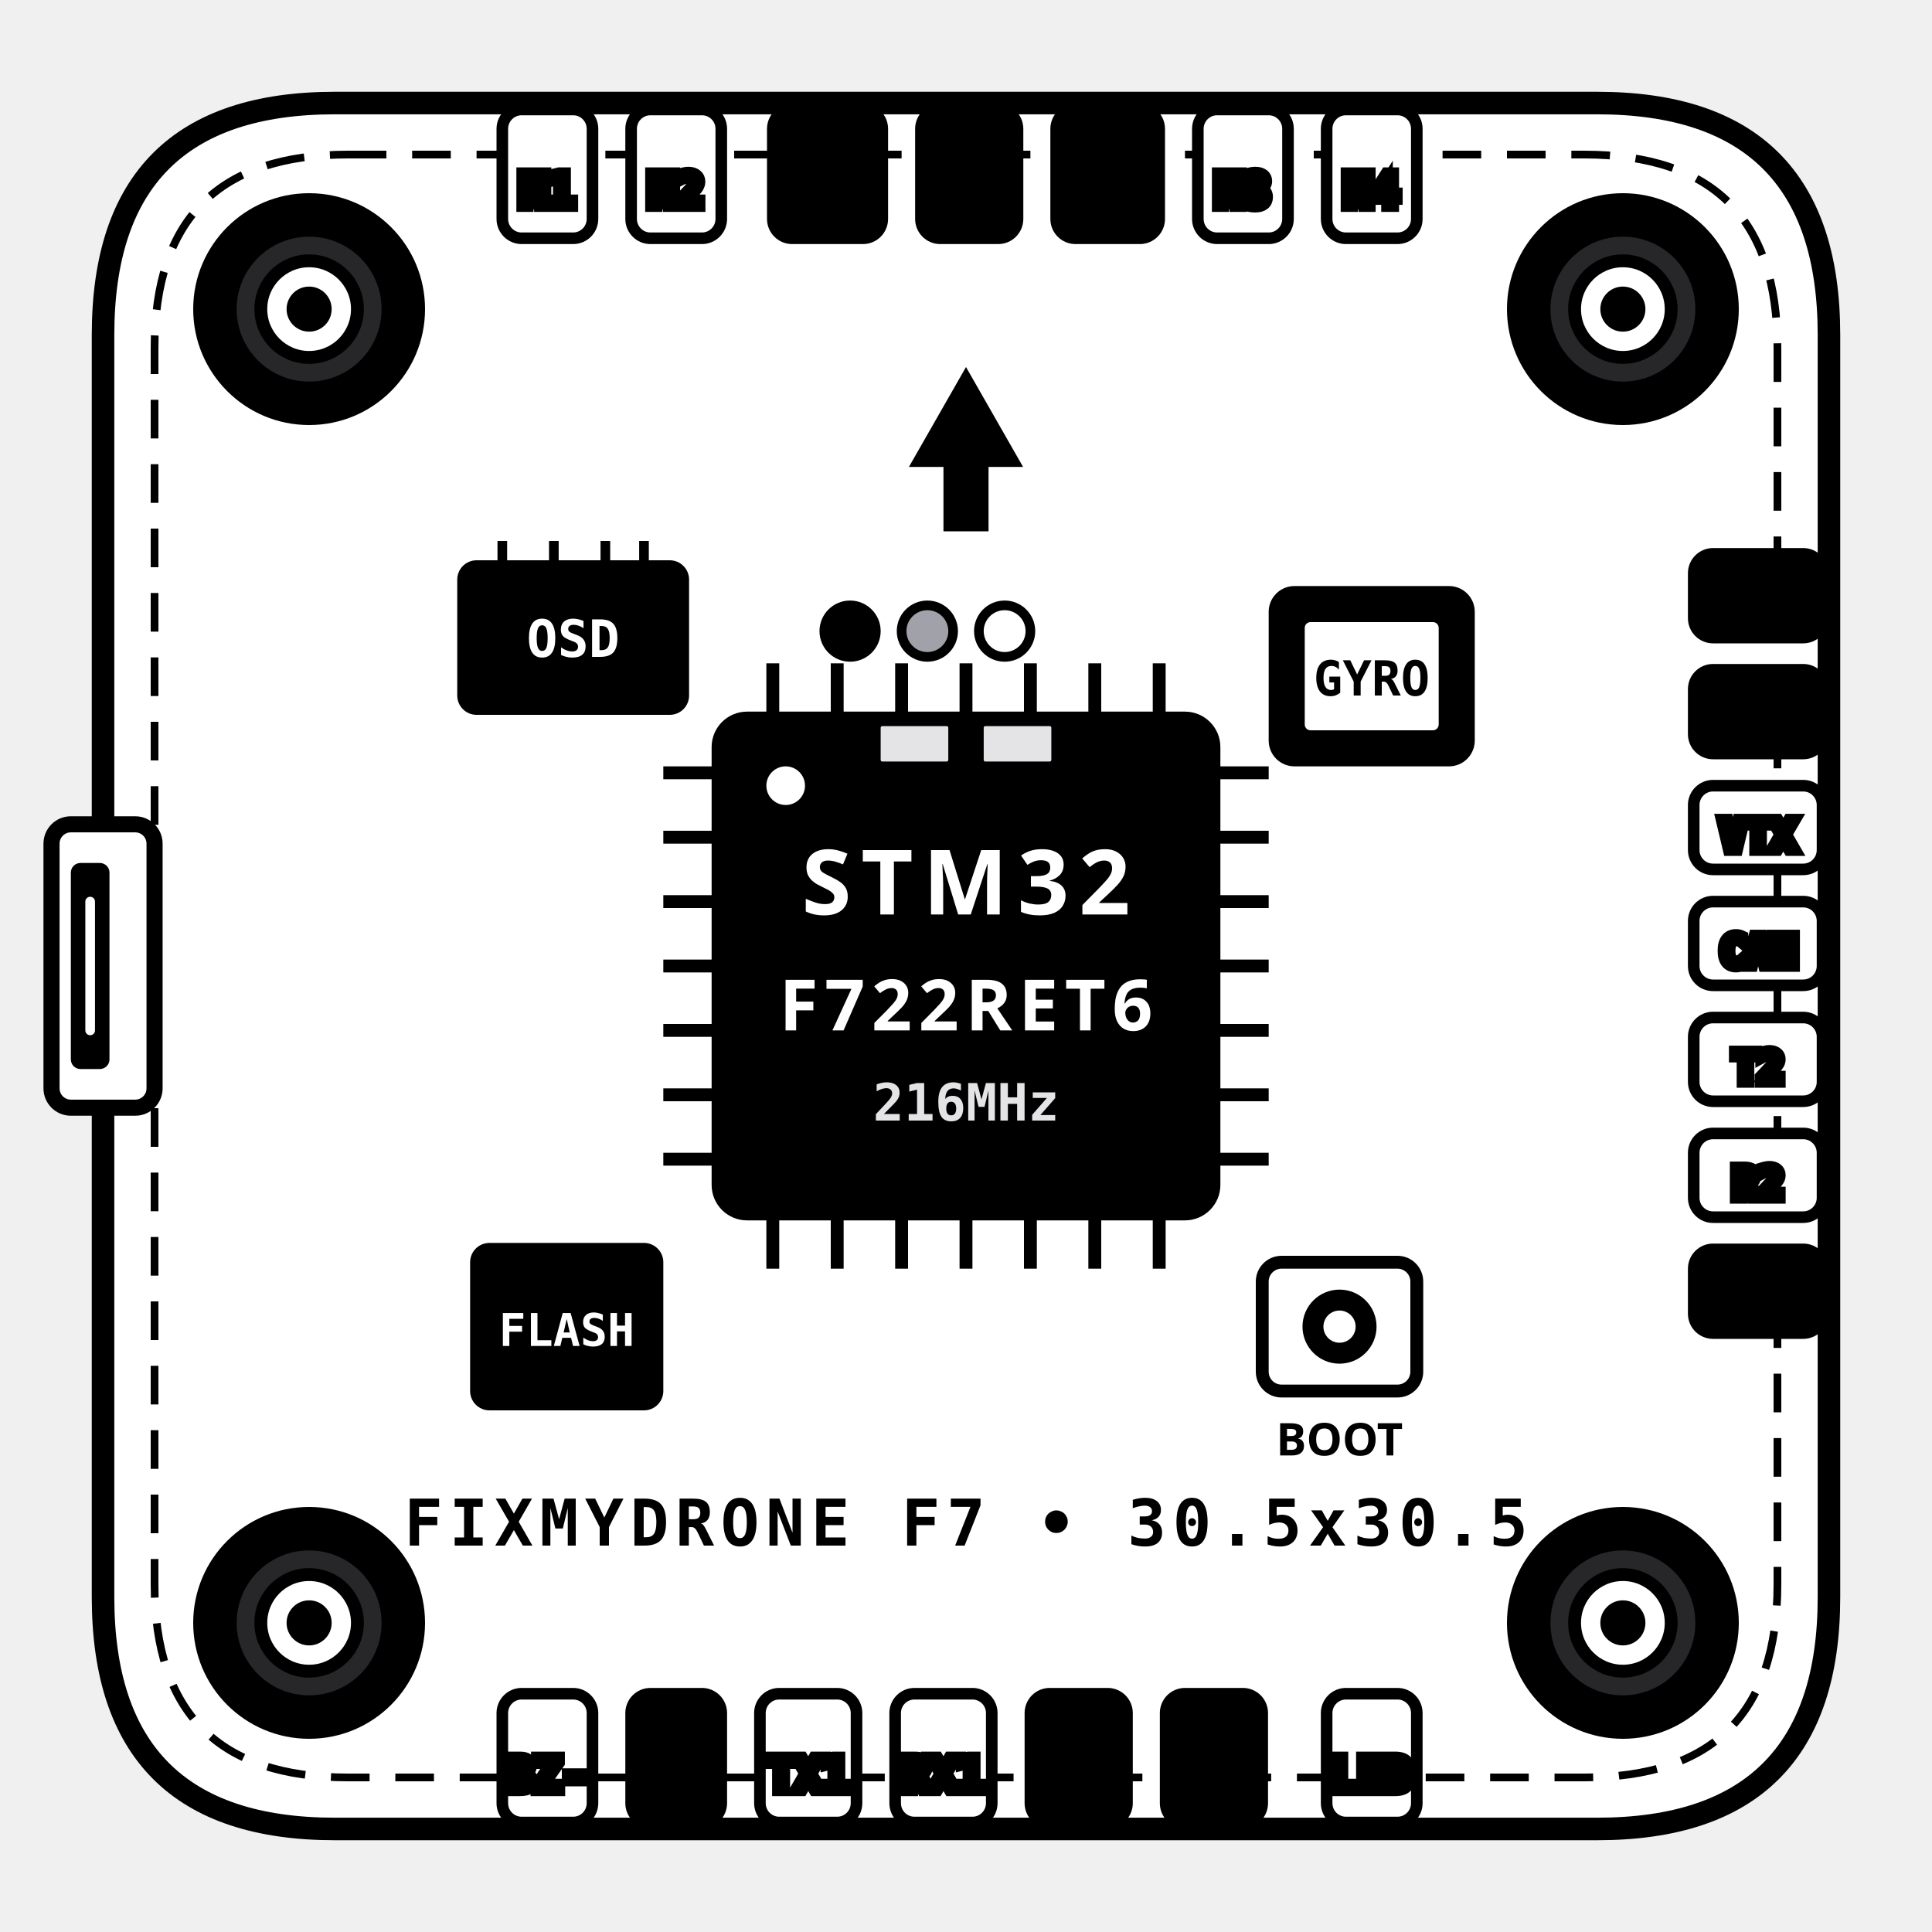
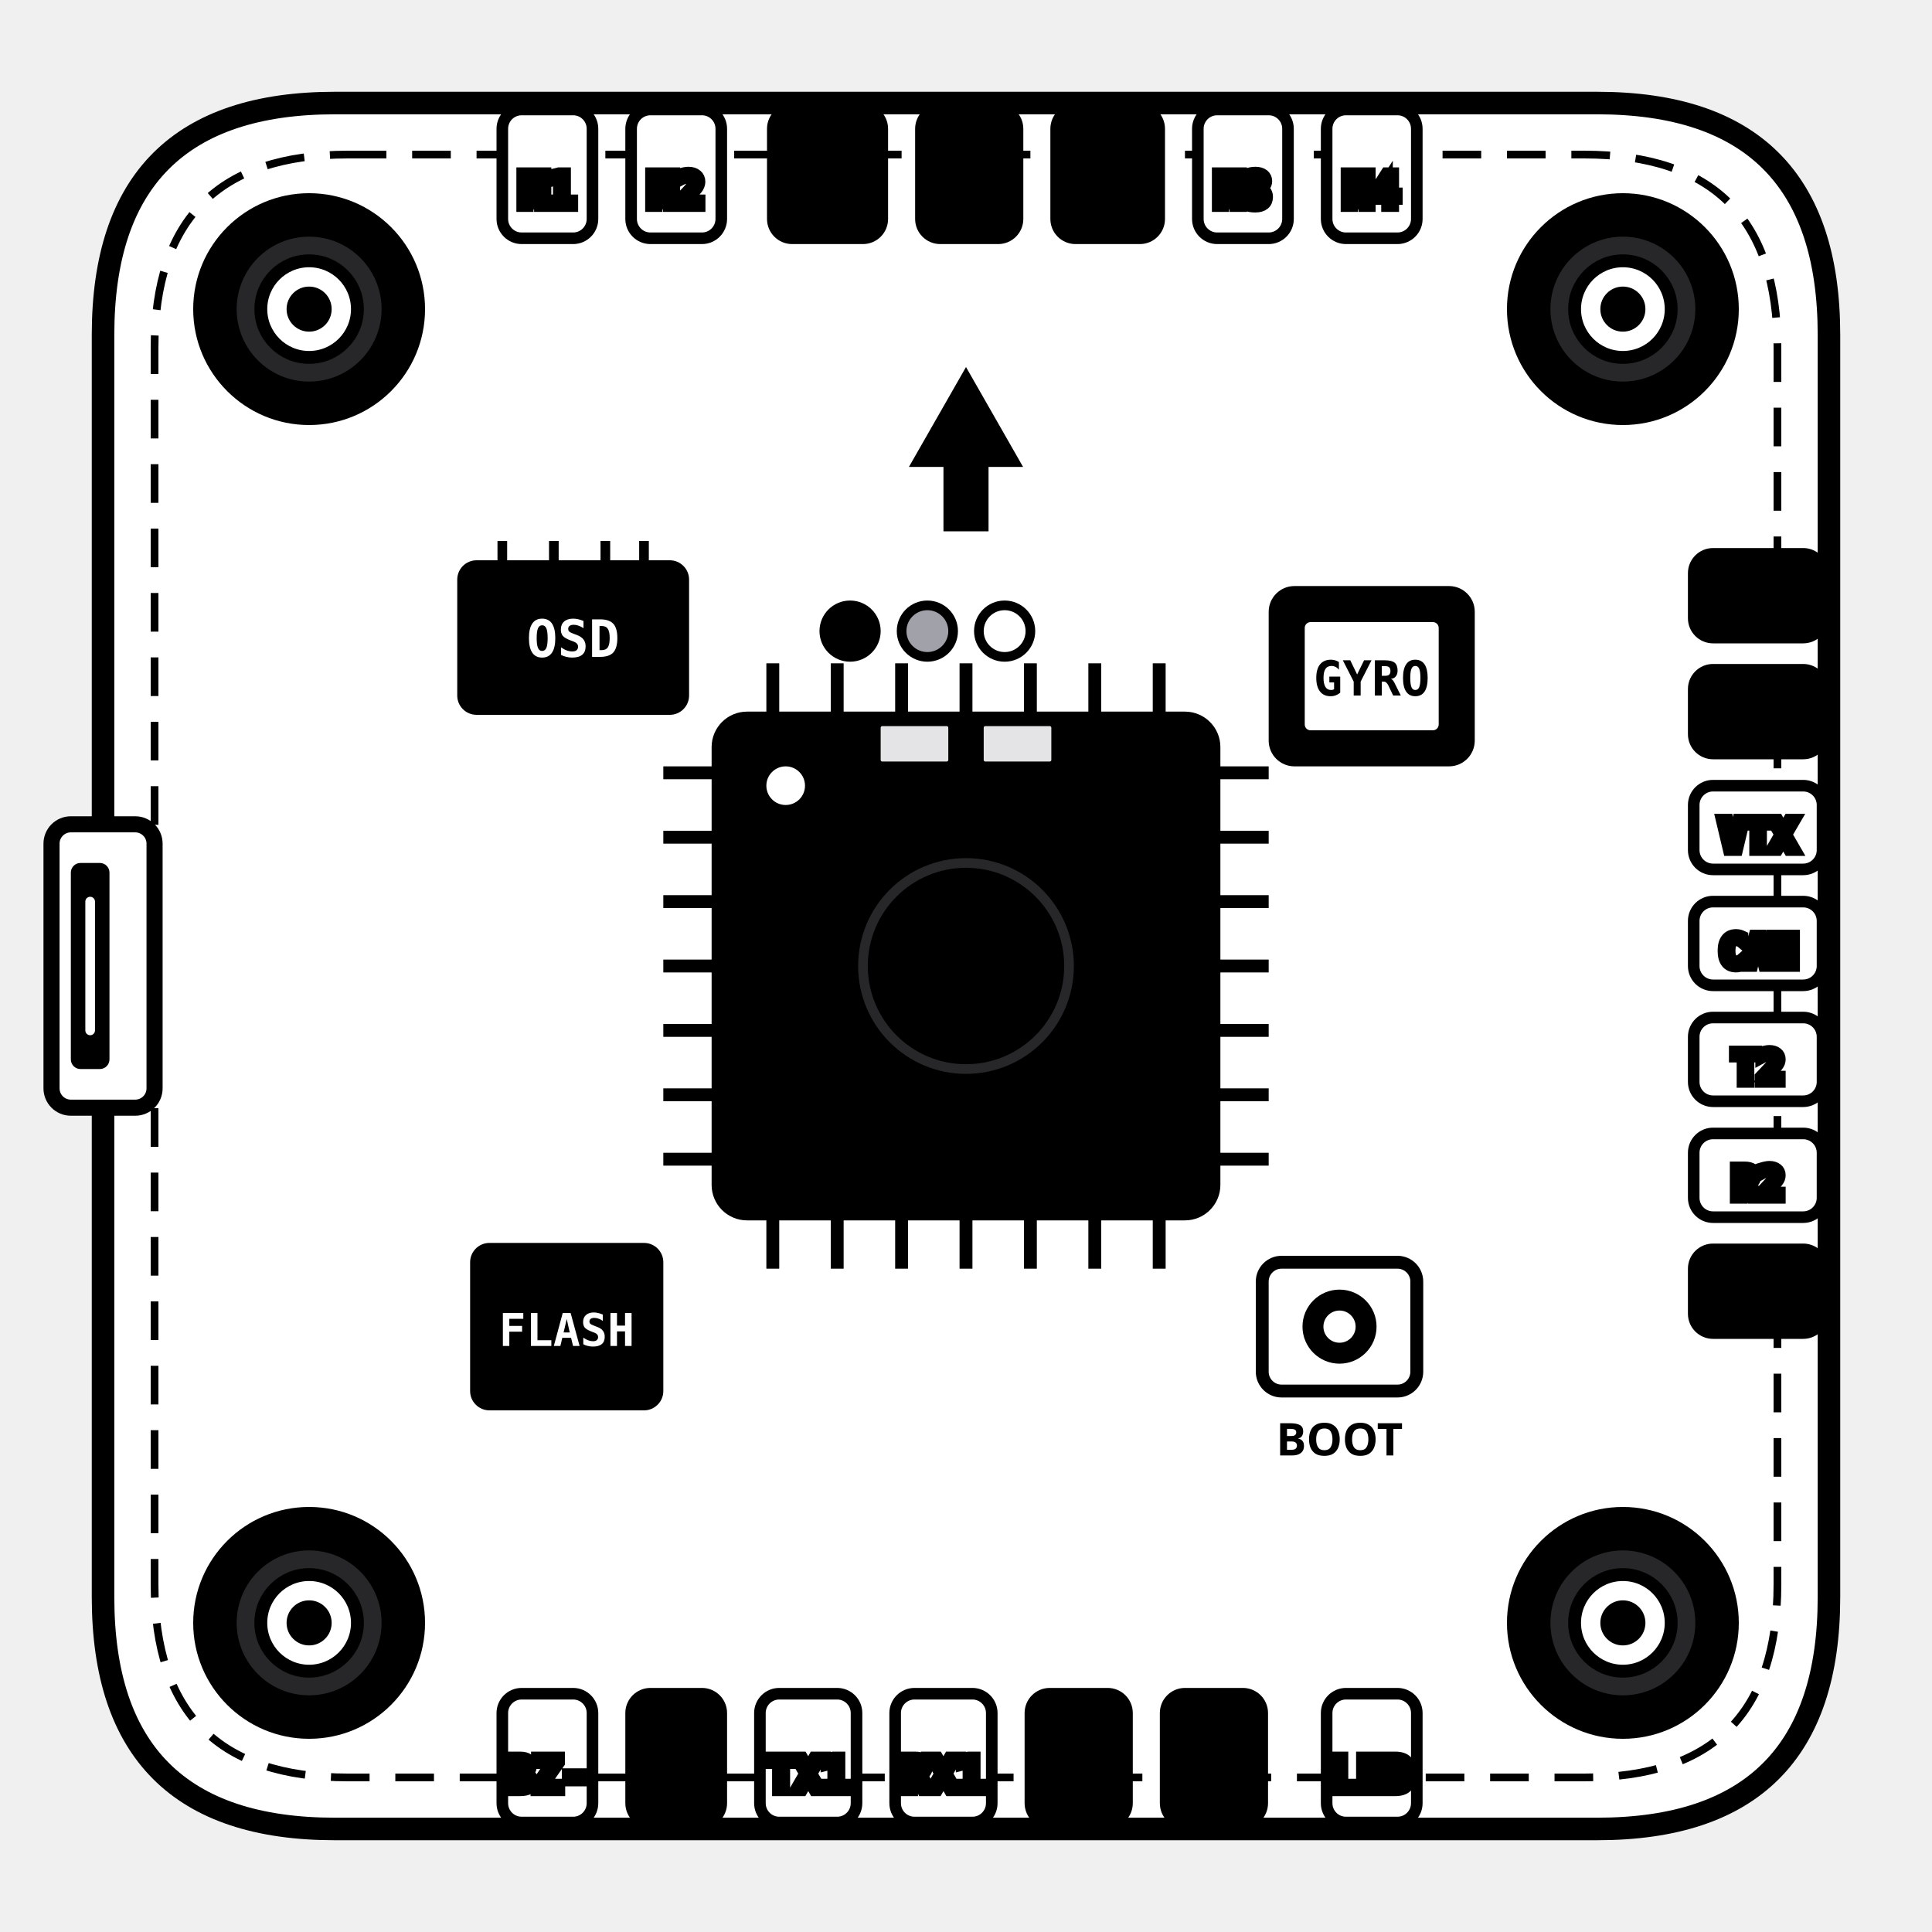
<svg xmlns="http://www.w3.org/2000/svg" viewBox="0 0 300 300" width="300" height="300">
  <g id="fc-top-view-multimotors">
    <path d="M 52 16           L 248 16           C 272 16, 284 28, 284 52           L 284 248           C 284 272, 272 284, 248 284           L 52 284           C 28 284, 16 272, 16 248           L 16 52           C 16 28, 28 16, 52 16 Z" fill="#ffffff" stroke="#000000" stroke-width="3.5" stroke-linejoin="round" />
    <path d="M 54 24 L 246 24 C 266 24, 276 34, 276 54 L 276 246 C 276 266, 266 276, 246 276 L 54 276 C 34 276, 24 266, 24 246 L 24 54 C 24 34, 34 24, 54 24 Z" fill="#ffffff" stroke="#000000" stroke-width="1.2" stroke-dasharray="6 4" />
    <g id="usbc-port" transform="translate(16, 128)">
      <rect x="-8" y="0" width="16" height="44" rx="3" fill="#ffffff" stroke="#000000" stroke-width="2.5" />
      <rect x="-5" y="6" width="6" height="32" rx="1.5" fill="#000000" />
      <line x1="-2" y1="12" x2="-2" y2="32" stroke="#ffffff" stroke-width="1.5" stroke-linecap="round" />
    </g>
    <g transform="translate(48, 48)">
      <circle cx="0" cy="0" r="18" fill="#000000" />
      <circle cx="0" cy="0" r="12" fill="#27272a" stroke="#000000" stroke-width="1.5" />
      <circle cx="0" cy="0" r="7.5" fill="#ffffff" stroke="#000000" stroke-width="2" />
      <circle cx="0" cy="0" r="3.5" fill="#000000" />
    </g>
    <g transform="translate(252, 48)">
      <circle cx="0" cy="0" r="18" fill="#000000" />
      <circle cx="0" cy="0" r="12" fill="#27272a" stroke="#000000" stroke-width="1.5" />
      <circle cx="0" cy="0" r="7.5" fill="#ffffff" stroke="#000000" stroke-width="2" />
      <circle cx="0" cy="0" r="3.5" fill="#000000" />
    </g>
    <g transform="translate(48, 252)">
      <circle cx="0" cy="0" r="18" fill="#000000" />
      <circle cx="0" cy="0" r="12" fill="#27272a" stroke="#000000" stroke-width="1.5" />
      <circle cx="0" cy="0" r="7.5" fill="#ffffff" stroke="#000000" stroke-width="2" />
      <circle cx="0" cy="0" r="3.5" fill="#000000" />
    </g>
    <g transform="translate(252, 252)">
      <circle cx="0" cy="0" r="18" fill="#000000" />
      <circle cx="0" cy="0" r="12" fill="#27272a" stroke="#000000" stroke-width="1.5" />
      <circle cx="0" cy="0" r="7.5" fill="#ffffff" stroke="#000000" stroke-width="2" />
      <circle cx="0" cy="0" r="3.5" fill="#000000" />
    </g>
    <g stroke="#000000" stroke-width="1.8">
      <rect x="78" y="17" width="14" height="20" rx="3" fill="#ffffff" />
      <text x="85" y="32" font-family="monospace" font-size="7" font-weight="900" fill="#000000" text-anchor="middle">M1</text>
      <rect x="98" y="17" width="14" height="20" rx="3" fill="#ffffff" />
      <text x="105" y="32" font-family="monospace" font-size="7" font-weight="900" fill="#000000" text-anchor="middle">M2</text>
      <rect x="120" y="17" width="17" height="20" rx="3" fill="#000000" />
      <text x="128.5" y="32" font-family="monospace" font-size="7" font-weight="900" fill="#ffffff" text-anchor="middle">BAT</text>
      <rect x="143" y="17" width="15" height="20" rx="3" fill="#000000" />
      <text x="150.5" y="32" font-family="monospace" font-size="7" font-weight="900" fill="#ffffff" text-anchor="middle">GND</text>
      <rect x="164" y="17" width="16" height="20" rx="3" fill="#000000" />
      <text x="172" y="32" font-family="monospace" font-size="7" font-weight="900" fill="#ffffff" text-anchor="middle">5V</text>
      <rect x="186" y="17" width="14" height="20" rx="3" fill="#ffffff" />
      <text x="193" y="32" font-family="monospace" font-size="7" font-weight="900" fill="#000000" text-anchor="middle">M3</text>
      <rect x="206" y="17" width="14" height="20" rx="3" fill="#ffffff" />
      <text x="213" y="32" font-family="monospace" font-size="7" font-weight="900" fill="#000000" text-anchor="middle">M4</text>
    </g>
    <g stroke="#000000" stroke-width="1.8">
      <rect x="78" y="263" width="14" height="20" rx="3" fill="#ffffff" />
      <text x="85" y="278" font-family="monospace" font-size="7" font-weight="900" fill="#000000" text-anchor="middle">BZ-</text>
      <rect x="98" y="263" width="14" height="20" rx="3" fill="#000000" />
      <text x="105" y="278" font-family="monospace" font-size="7" font-weight="900" fill="#ffffff" text-anchor="middle">5V</text>
      <rect x="118" y="263" width="15" height="20" rx="3" fill="#ffffff" />
      <text x="125.5" y="278" font-family="monospace" font-size="7" font-weight="900" fill="#000000" text-anchor="middle">TX1</text>
      <rect x="139" y="263" width="15" height="20" rx="3" fill="#ffffff" />
      <text x="146.5" y="278" font-family="monospace" font-size="7" font-weight="900" fill="#000000" text-anchor="middle">RX1</text>
      <rect x="160" y="263" width="15" height="20" rx="3" fill="#000000" />
      <text x="167.5" y="278" font-family="monospace" font-size="7" font-weight="900" fill="#ffffff" text-anchor="middle">GND</text>
      <rect x="181" y="263" width="15" height="20" rx="3" fill="#000000" />
      <text x="188.5" y="278" font-family="monospace" font-size="7" font-weight="900" fill="#ffffff" text-anchor="middle">9V</text>
      <rect x="206" y="263" width="14" height="20" rx="3" fill="#ffffff" />
      <text x="213" y="278" font-family="monospace" font-size="7" font-weight="900" fill="#000000" text-anchor="middle">LED</text>
    </g>
    <g stroke="#000000" stroke-width="1.8">
      <rect x="263" y="86" width="20" height="13" rx="3" fill="#000000" />
      <text x="273" y="96" font-family="monospace" font-size="6.5" font-weight="900" fill="#ffffff" text-anchor="middle">9V</text>
      <rect x="263" y="104" width="20" height="13" rx="3" fill="#000000" />
      <text x="273" y="114" font-family="monospace" font-size="6.5" font-weight="900" fill="#ffffff" text-anchor="middle">GND</text>
      <rect x="263" y="122" width="20" height="13" rx="3" fill="#ffffff" />
      <text x="273" y="132" font-family="monospace" font-size="6.5" font-weight="900" fill="#000000" text-anchor="middle">VTX</text>
      <rect x="263" y="140" width="20" height="13" rx="3" fill="#ffffff" />
      <text x="273" y="150" font-family="monospace" font-size="6.5" font-weight="900" fill="#000000" text-anchor="middle">CAM</text>
      <rect x="263" y="158" width="20" height="13" rx="3" fill="#ffffff" />
      <text x="273" y="168" font-family="monospace" font-size="6.5" font-weight="900" fill="#000000" text-anchor="middle">T2</text>
      <rect x="263" y="176" width="20" height="13" rx="3" fill="#ffffff" />
      <text x="273" y="186" font-family="monospace" font-size="6.5" font-weight="900" fill="#000000" text-anchor="middle">R2</text>
      <rect x="263" y="194" width="20" height="13" rx="3" fill="#000000" />
      <text x="273" y="204" font-family="monospace" font-size="6.5" font-weight="900" fill="#ffffff" text-anchor="middle">5V</text>
    </g>
    <g id="stm32-chip" transform="translate(150, 150)">
      <g stroke="#000000" stroke-width="2">
        <line x1="-30" y1="-38" x2="-30" y2="-47" />
        <line x1="-20" y1="-38" x2="-20" y2="-47" />
        <line x1="-10" y1="-38" x2="-10" y2="-47" />
        <line x1="0" y1="-38" x2="0" y2="-47" />
        <line x1="10" y1="-38" x2="10" y2="-47" />
        <line x1="20" y1="-38" x2="20" y2="-47" />
        <line x1="30" y1="-38" x2="30" y2="-47" />
        <line x1="-30" y1="38" x2="-30" y2="47" />
        <line x1="-20" y1="38" x2="-20" y2="47" />
        <line x1="-10" y1="38" x2="-10" y2="47" />
        <line x1="0" y1="38" x2="0" y2="47" />
        <line x1="10" y1="38" x2="10" y2="47" />
        <line x1="20" y1="38" x2="20" y2="47" />
        <line x1="30" y1="38" x2="30" y2="47" />
        <line x1="-38" y1="-30" x2="-47" y2="-30" />
        <line x1="-38" y1="-20" x2="-47" y2="-20" />
        <line x1="-38" y1="-10" x2="-47" y2="-10" />
        <line x1="-38" y1="0" x2="-47" y2="0" />
        <line x1="-38" y1="10" x2="-47" y2="10" />
        <line x1="-38" y1="20" x2="-47" y2="20" />
        <line x1="-38" y1="30" x2="-47" y2="30" />
        <line x1="38" y1="-30" x2="47" y2="-30" />
        <line x1="38" y1="-20" x2="47" y2="-20" />
        <line x1="38" y1="-10" x2="47" y2="-10" />
        <line x1="38" y1="0" x2="47" y2="0" />
        <line x1="38" y1="10" x2="47" y2="10" />
        <line x1="38" y1="20" x2="47" y2="20" />
        <line x1="38" y1="30" x2="47" y2="30" />
      </g>
      <rect x="-38" y="-38" width="76" height="76" rx="4" fill="#000000" stroke="#000000" stroke-width="3" />
      <circle cx="-28" cy="-28" r="3" fill="#ffffff" />
-       <text x="0" y="-8" text-anchor="middle" font-family="system-ui, sans-serif" font-size="14" font-weight="900" fill="#ffffff" letter-spacing="1.5">
-         STM32
-       </text>
-       <text x="0" y="10" text-anchor="middle" font-family="system-ui, sans-serif" font-size="11" font-weight="900" fill="#ffffff" letter-spacing="1">
-         F722RET6
-       </text>
-       <text x="0" y="24" text-anchor="middle" font-family="monospace" font-size="8" font-weight="bold" fill="#e4e4e7">
-         216MHz
-       </text>
+       <circle cx="0" cy="0" r="16" fill="none" stroke="#27272a" stroke-width="1.5" />
    </g>
    <g transform="translate(198, 92)">
      <rect x="0" y="0" width="30" height="26" rx="3" fill="#000000" stroke="#000000" stroke-width="2" />
      <rect x="4" y="4" width="22" height="18" rx="1.5" fill="#ffffff" stroke="#000000" stroke-width="1.2" />
      <text x="15" y="16" font-family="monospace" font-size="7.5" font-weight="900" text-anchor="middle" fill="#000000">GYRO</text>
    </g>
    <g transform="translate(72, 88)">
      <rect x="0" y="0" width="34" height="22" rx="2" fill="#000000" stroke="#000000" stroke-width="2" />
      <line x1="6" y1="-4" x2="6" y2="0" stroke="#000000" stroke-width="1.5" />
      <line x1="14" y1="-4" x2="14" y2="0" stroke="#000000" stroke-width="1.5" />
      <line x1="22" y1="-4" x2="22" y2="0" stroke="#000000" stroke-width="1.5" />
      <line x1="28" y1="-4" x2="28" y2="0" stroke="#000000" stroke-width="1.5" />
      <text x="17" y="14" font-family="monospace" font-size="8" font-weight="bold" text-anchor="middle" fill="#ffffff">OSD</text>
    </g>
    <g transform="translate(74, 194)">
      <rect x="0" y="0" width="28" height="24" rx="2" fill="#000000" stroke="#000000" stroke-width="2" />
      <text x="14" y="15" font-family="monospace" font-size="7" font-weight="bold" text-anchor="middle" fill="#ffffff">FLASH</text>
    </g>
    <g transform="translate(196, 196)">
      <rect x="0" y="0" width="24" height="20" rx="3" fill="#ffffff" stroke="#000000" stroke-width="2" />
      <circle cx="12" cy="10" r="5" fill="#000000" stroke="#000000" stroke-width="1.5" />
      <circle cx="12" cy="10" r="2.5" fill="#ffffff" />
      <text x="12" y="30" font-family="sans-serif" font-size="7" font-weight="900" text-anchor="middle" fill="#000000">BOOT</text>
    </g>
    <circle cx="132" cy="98" r="4" fill="#000000" stroke="#000000" stroke-width="1.5" />
    <circle cx="144" cy="98" r="4" fill="#a1a1aa" stroke="#000000" stroke-width="1.5" />
    <circle cx="156" cy="98" r="4" fill="#ffffff" stroke="#000000" stroke-width="1.5" />
    <g stroke="#000000" stroke-width="1.5">
      <rect x="136" y="112" width="12" height="7" rx="1" fill="#e4e4e7" />
      <rect x="152" y="112" width="12" height="7" rx="1" fill="#e4e4e7" />
      <rect x="136" y="180" width="7" height="4" fill="#000000" />
      <rect x="146" y="180" width="7" height="4" fill="#000000" />
      <rect x="156" y="180" width="7" height="4" fill="#000000" />
    </g>
    <g transform="translate(150, 70)">
      <polygon points="0,-12 -8,2 -3,2 -3,12 3,12 3,2 8,2" fill="#000000" stroke="#000000" stroke-width="1" />
    </g>
-     <text x="150" y="240" text-anchor="middle" font-family="system-ui, monospace, sans-serif" font-size="10" font-weight="900" fill="#000000" letter-spacing="1">
-       FIXMYDRONE F7 • 30.5x30.5
-     </text>
  </g>
</svg>
